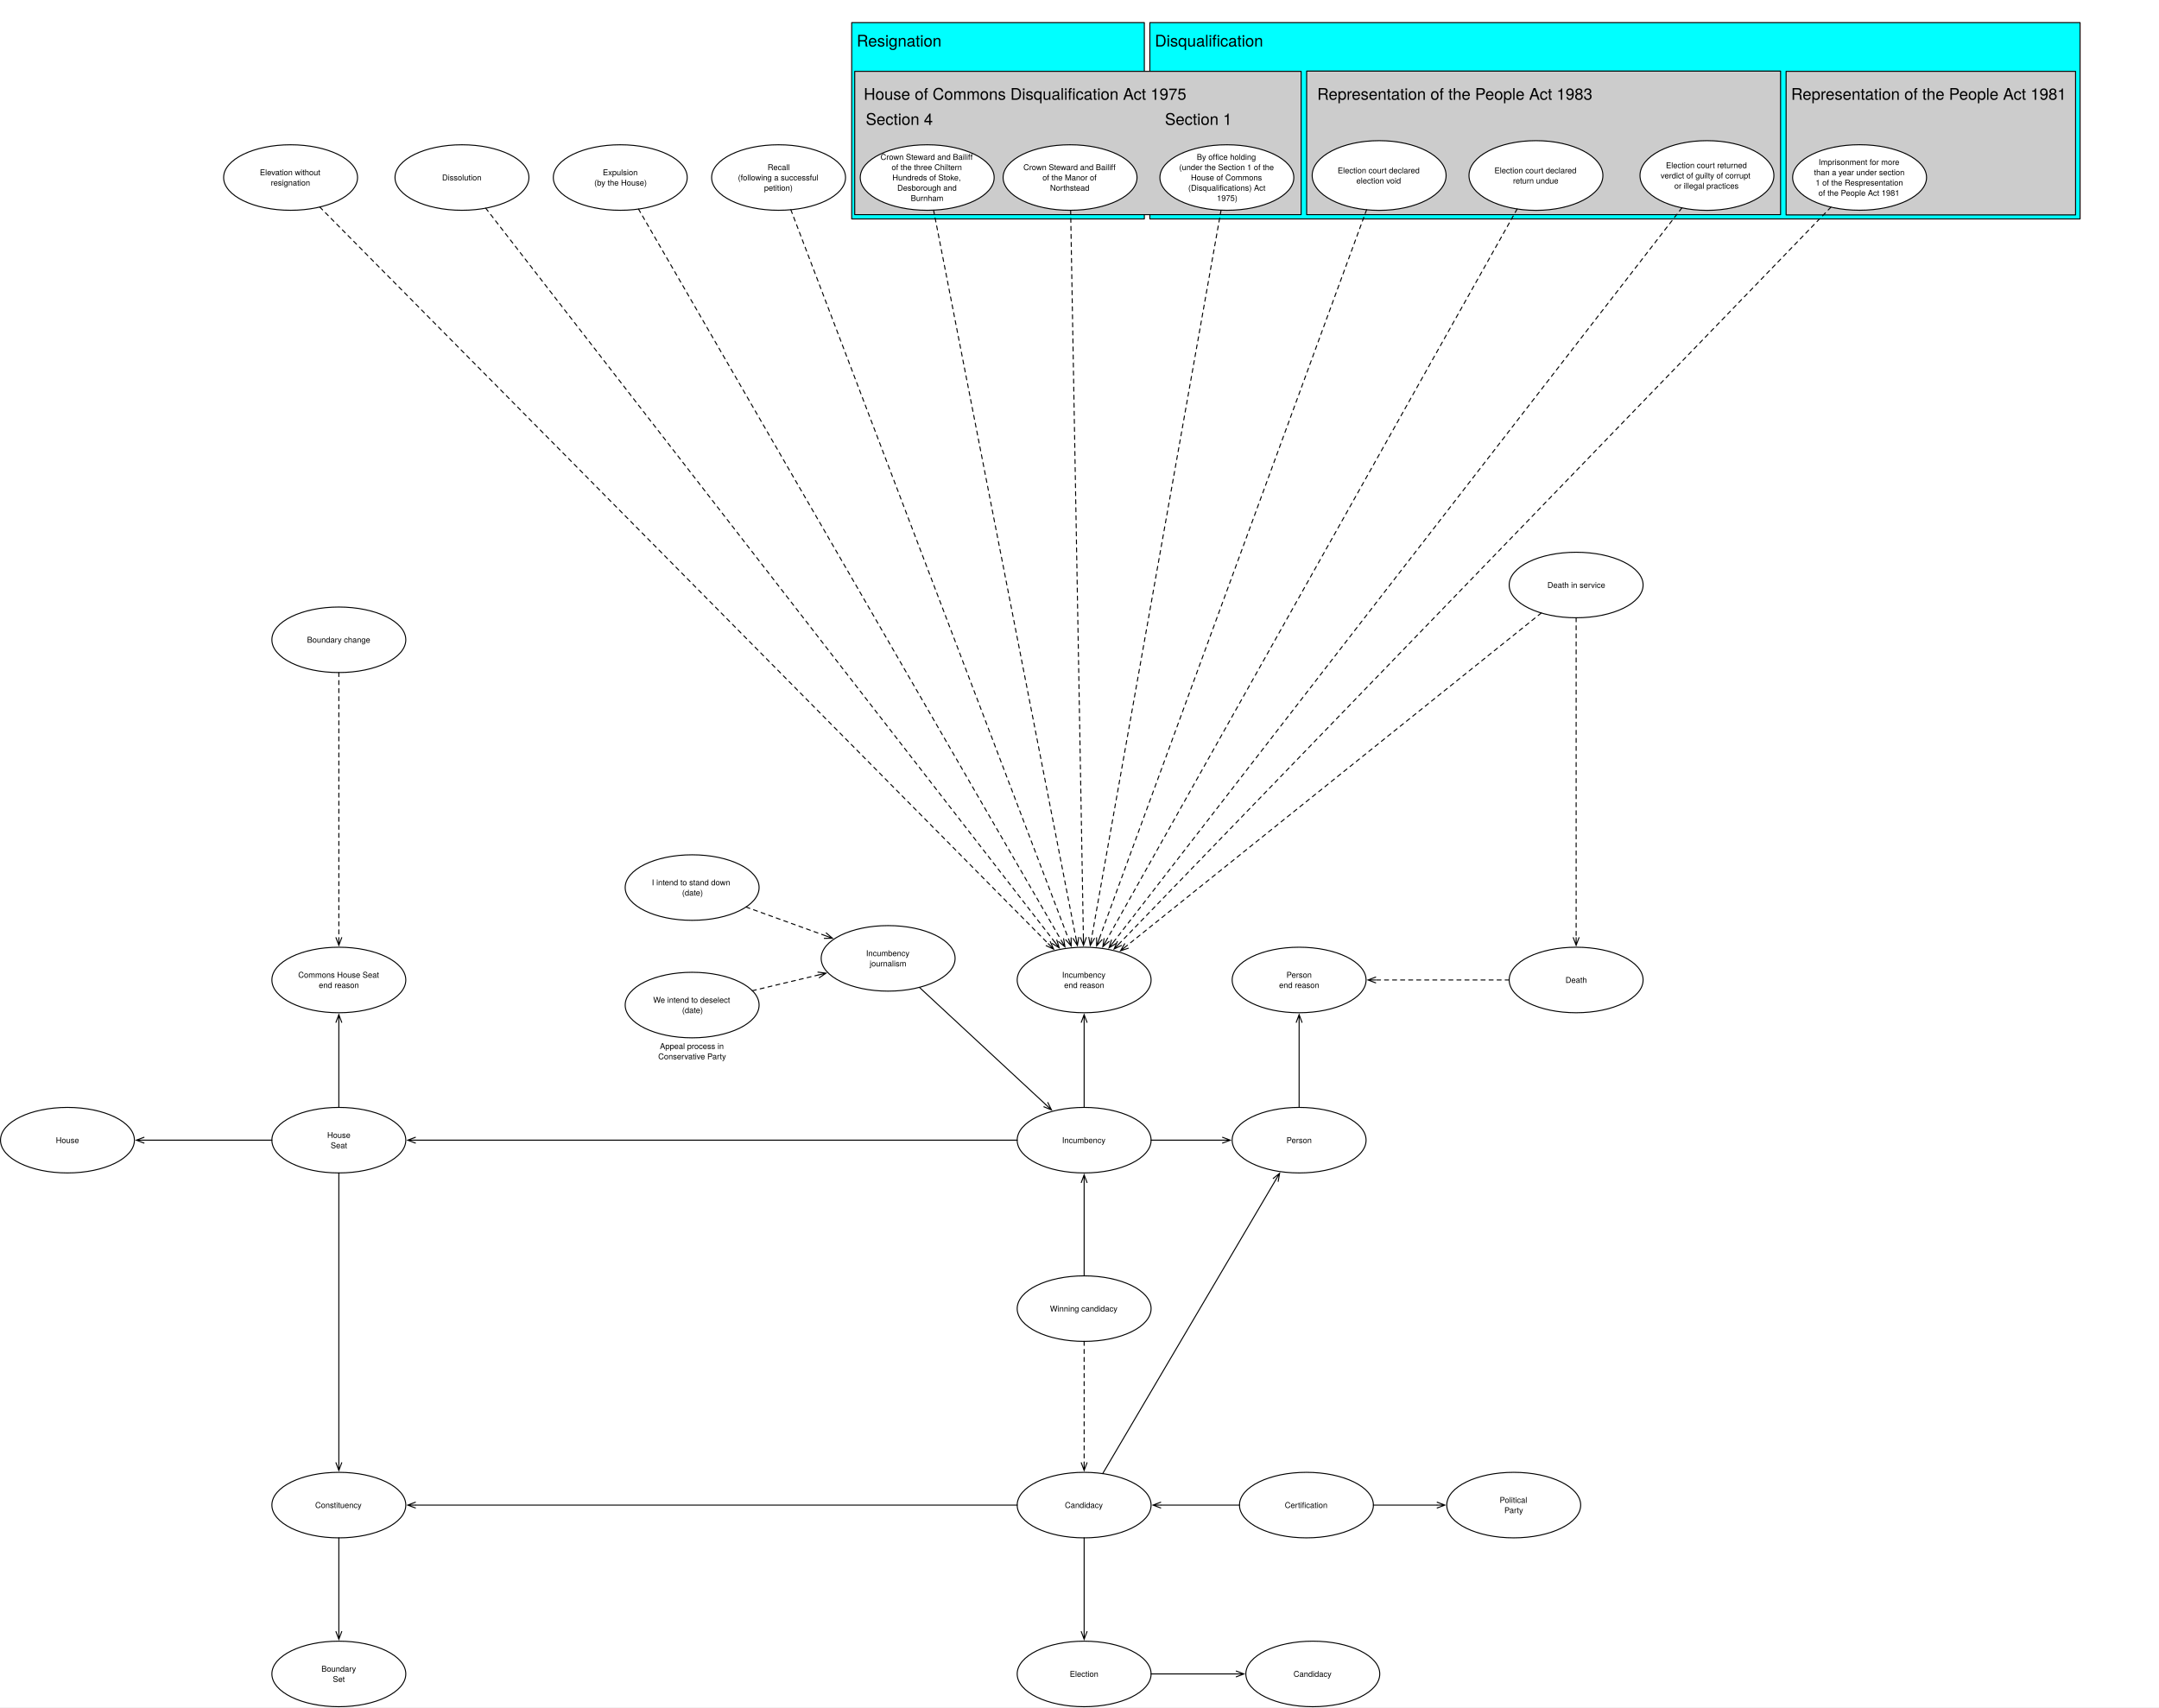
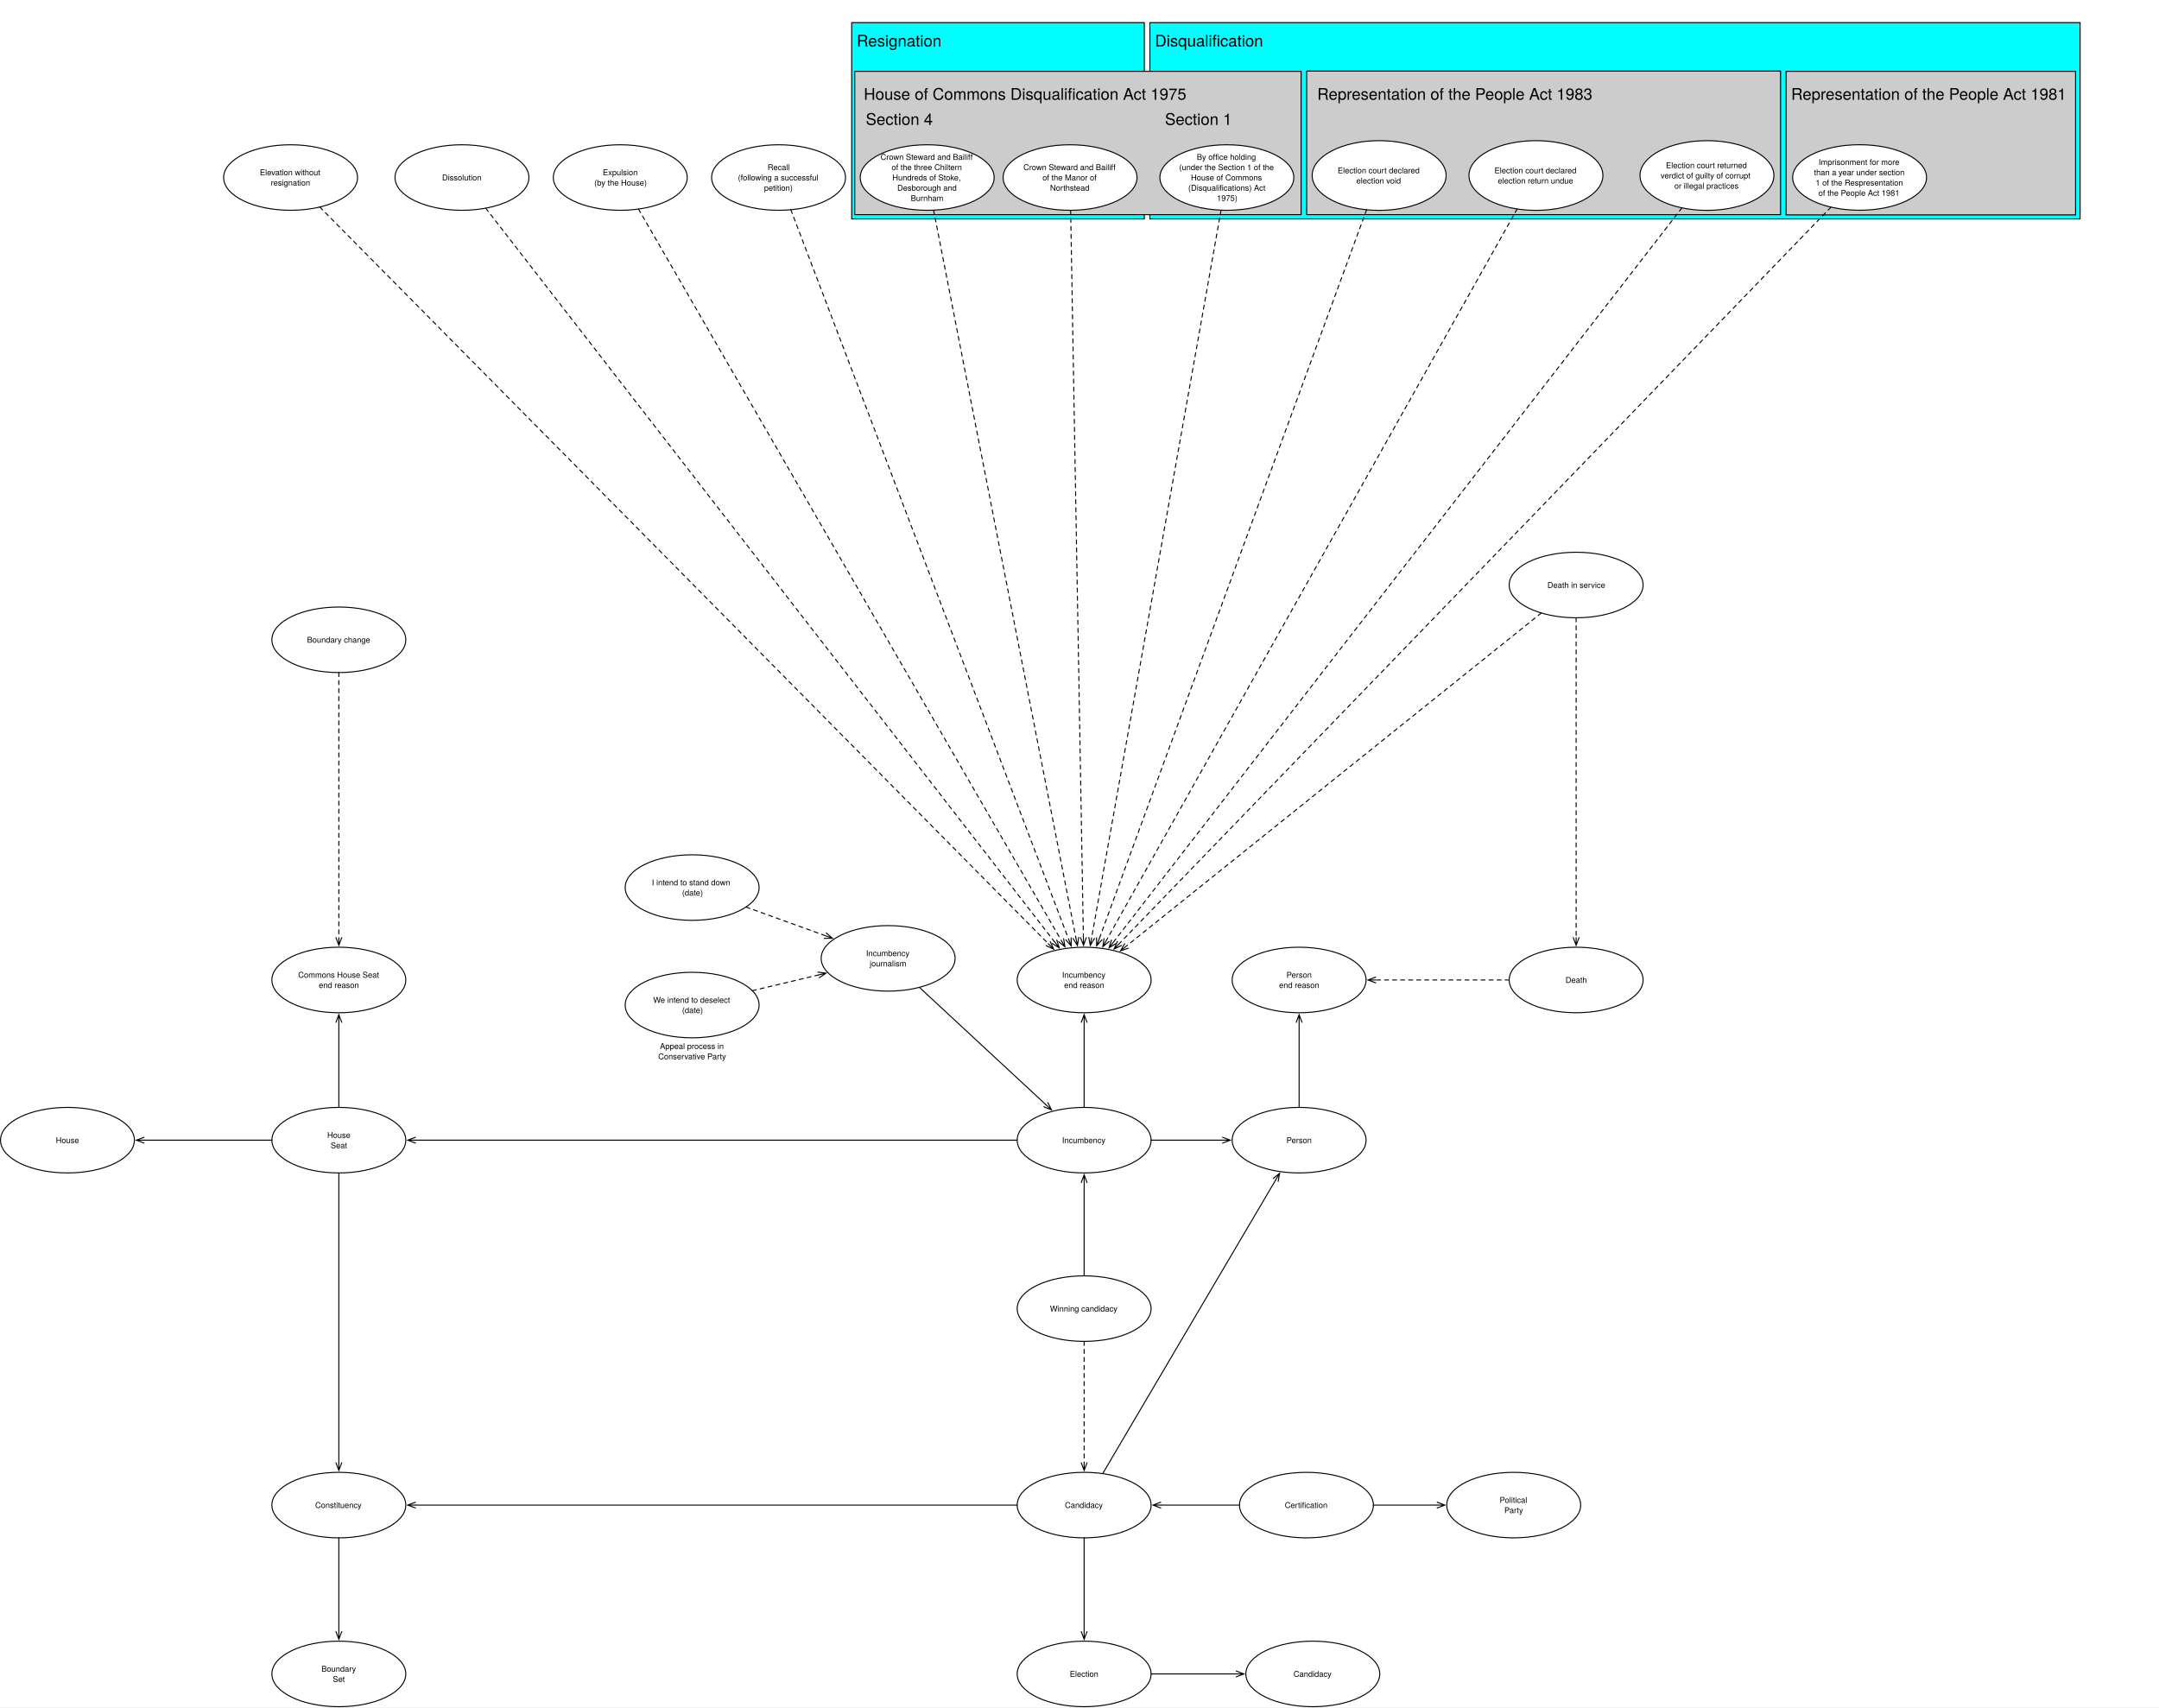
<svg xmlns="http://www.w3.org/2000/svg" version="1.1" viewBox="-846.5 -780 2148 1698.697" width="2148" height="1698.697">
  <defs>
    <marker orient="auto" overflow="visible" markerUnits="strokeWidth" id="StickArrow_Marker" stroke-linejoin="miter" stroke-miterlimit="10" viewBox="-1 -4 10 8" markerWidth="10" markerHeight="8" color="black">
      <g>
        <path d="M 8 0 L 0 0 M 0 -3 L 8 0 L 0 3" fill="none" stroke="currentColor" stroke-width="1" />
      </g>
    </marker>
  </defs>
  <g id="Canvas_1" fill-opacity="1" stroke="none" stroke-opacity="1" stroke-dasharray="none" fill="none">
    <rect fill="white" x="-846.5" y="-780" width="2148" height="1698.697" />
    <g id="Canvas_1_Layer_1">
      <g id="Graphic_76">
        <rect x="297.5" y="-757.5" width="925.5" height="195.352" fill="aqua" />
        <rect x="297.5" y="-757.5" width="925.5" height="195.352" stroke="black" stroke-linecap="round" stroke-linejoin="round" stroke-width="1" />
      </g>
      <g id="Graphic_67">
        <rect x=".864" y="-757.5" width="291.136" height="195.352" fill="aqua" />
        <rect x=".864" y="-757.5" width="291.136" height="195.352" stroke="black" stroke-linecap="round" stroke-linejoin="round" stroke-width="1" />
      </g>
      <g id="Graphic_97">
        <rect x="3.864" y="-709" width="444.136" height="142.579" fill="#ccc" />
        <rect x="3.864" y="-709" width="444.136" height="142.579" stroke="black" stroke-linecap="round" stroke-linejoin="round" stroke-width="1" />
      </g>
      <g id="Graphic_118">
        <rect x="930.5" y="-709" width="288" height="142.827" fill="#ccc" />
        <rect x="930.5" y="-709" width="288" height="142.827" stroke="black" stroke-linecap="round" stroke-linejoin="round" stroke-width="1" />
      </g>
      <g id="Graphic_110">
        <text transform="translate(935.5 -695.6994)" fill="black">
          <tspan font-family="Helvetica Neue" font-size="16" fill="black" x="0" y="15">Representation of the People Act 1981</tspan>
        </text>
      </g>
      <g id="Graphic_31">
        <ellipse cx="374.114" cy="-603.352" rx="66.614" ry="32.598" fill="white" />
        <ellipse cx="374.114" cy="-603.352" rx="66.614" ry="32.598" stroke="black" stroke-linecap="round" stroke-linejoin="round" stroke-width="1" />
        <text transform="translate(325.8228 -628.9124)" fill="black">
          <tspan font-family="Helvetica Neue" font-size="8" fill="black" x="18.351" y="8">By office holding</tspan>
          <tspan font-family="Helvetica Neue" font-size="8" fill="black" x=".871" y="18.224">(under the Section 1 of the </tspan>
          <tspan font-family="Helvetica Neue" font-size="8" fill="black" x="12.503" y="28.448">House of Commons </tspan>
          <tspan font-family="Helvetica Neue" font-size="8" fill="black" x="9.847" y="38.672">(Disqualifications) Act </tspan>
          <tspan font-family="Helvetica Neue" font-size="8" fill="black" x="38.359" y="48.896">1975)</tspan>
        </text>
      </g>
      <g id="Graphic_77">
        <text transform="translate(302.5 -748.6994)" fill="black">
          <tspan font-family="Helvetica Neue" font-size="16" fill="black" x="0" y="15">Disqualification</tspan>
        </text>
      </g>
      <g id="Graphic_83">
        <ellipse cx="1003.614" cy="-603.402" rx="66.614" ry="32.598" fill="white" />
        <ellipse cx="1003.614" cy="-603.402" rx="66.614" ry="32.598" stroke="black" stroke-linecap="round" stroke-linejoin="round" stroke-width="1" />
        <text transform="translate(955.3228 -623.8496)" fill="black">
          <tspan font-family="Helvetica Neue" font-size="8" fill="black" x="7.535" y="8">Imprisonment for more </tspan>
          <tspan font-family="Helvetica Neue" font-size="8" fill="black" x="2.947" y="18.224">than a year under section </tspan>
          <tspan font-family="Helvetica Neue" font-size="8" fill="black" x="4.503" y="28.448">1 of the Respresentation </tspan>
          <tspan font-family="Helvetica Neue" font-size="8" fill="black" x="7.391" y="38.672">of the People Act 1981</tspan>
        </text>
      </g>
      <g id="Graphic_90">
        <rect x="453.5" y="-709.248" width="471.5" height="142.827" fill="#ccc" />
        <rect x="453.5" y="-709.248" width="471.5" height="142.827" stroke="black" stroke-linecap="round" stroke-linejoin="round" stroke-width="1" />
      </g>
      <g id="Graphic_35">
        <ellipse cx="851.75" cy="-605.359" rx="66.614" ry="34.682" fill="white" />
        <ellipse cx="851.75" cy="-605.359" rx="66.614" ry="34.682" stroke="black" stroke-linecap="round" stroke-linejoin="round" stroke-width="1" />
        <text transform="translate(803.4587 -620.6945)" fill="black">
          <tspan font-family="Helvetica Neue" font-size="8" fill="black" x="7.471" y="8">Election court returned </tspan>
          <tspan font-family="Helvetica Neue" font-size="8" fill="black" x="2.287" y="18.224">verdict of guilty of corrupt </tspan>
          <tspan font-family="Helvetica Neue" font-size="8" fill="black" x="15.851" y="28.448">or illegal practices</tspan>
        </text>
      </g>
      <g id="Graphic_88">
        <ellipse cx="525.614" cy="-605.359" rx="66.614" ry="34.682" fill="white" />
        <ellipse cx="525.614" cy="-605.359" rx="66.614" ry="34.682" stroke="black" stroke-linecap="round" stroke-linejoin="round" stroke-width="1" />
        <text transform="translate(477.3228 -615.5825)" fill="black">
          <tspan font-family="Helvetica Neue" font-size="8" fill="black" x="7.027" y="8">Election court declared </tspan>
          <tspan font-family="Helvetica Neue" font-size="8" fill="black" x="25.623" y="18.224">election void</tspan>
        </text>
      </g>
      <g id="Graphic_89">
        <ellipse cx="681.614" cy="-605.359" rx="66.614" ry="34.682" fill="white" />
        <ellipse cx="681.614" cy="-605.359" rx="66.614" ry="34.682" stroke="black" stroke-linecap="round" stroke-linejoin="round" stroke-width="1" />
        <text transform="translate(633.3228 -615.5825)" fill="black">
          <tspan font-family="Helvetica Neue" font-size="8" fill="black" x="7.027" y="8">Election court declared </tspan>
-           <tspan font-family="Helvetica Neue" font-size="8" fill="black" x="25.467" y="18.224">return undue</tspan>
+           <tspan font-family="Helvetica Neue" font-size="8" fill="black" x="10.355" y="18.224">election return undue</tspan>
        </text>
      </g>
      <g id="Graphic_91">
        <text transform="translate(464 -695.6994)" fill="black">
          <tspan font-family="Helvetica Neue" font-size="16" fill="black" x="0" y="15">Representation of the People Act 1983</tspan>
        </text>
      </g>
      <g id="Graphic_22">
        <ellipse cx="75.978" cy="-603.352" rx="66.614" ry="32.598" fill="white" />
        <ellipse cx="75.978" cy="-603.352" rx="66.614" ry="32.598" stroke="black" stroke-linecap="round" stroke-linejoin="round" stroke-width="1" />
        <text transform="translate(27.68701 -628.9124)" fill="black">
          <tspan font-family="Helvetica Neue" font-size="8" fill="black" x="1.839" y="8">Crown Steward and Bailiff </tspan>
          <tspan font-family="Helvetica Neue" font-size="8" fill="black" x="12.879" y="18.224">of the three Chiltern </tspan>
          <tspan font-family="Helvetica Neue" font-size="8" fill="black" x="13.615" y="28.448">Hundreds of Stoke, </tspan>
          <tspan font-family="Helvetica Neue" font-size="8" fill="black" x="18.503" y="38.672">Desborough and</tspan>
          <tspan font-family="Helvetica Neue" font-size="8" fill="black" x="31.915" y="48.896">Burnham</tspan>
        </text>
      </g>
      <g id="Graphic_25">
        <ellipse cx="218.114" cy="-603.352" rx="66.614" ry="32.598" fill="white" />
        <ellipse cx="218.114" cy="-603.352" rx="66.614" ry="32.598" stroke="black" stroke-linecap="round" stroke-linejoin="round" stroke-width="1" />
        <text transform="translate(169.8228 -618.6884)" fill="black">
          <tspan font-family="Helvetica Neue" font-size="8" fill="black" x="1.839" y="8">Crown Steward and Bailiff </tspan>
          <tspan font-family="Helvetica Neue" font-size="8" fill="black" x="20.879" y="18.224">of the Manor of </tspan>
          <tspan font-family="Helvetica Neue" font-size="8" fill="black" x="28.363" y="28.448">Northstead</tspan>
        </text>
      </g>
      <g id="Graphic_68">
        <text transform="translate(5.864173 -748.6994)" fill="black">
          <tspan font-family="Helvetica Neue" font-size="16" fill="black" x="0" y="15">Resignation</tspan>
        </text>
      </g>
      <g id="Graphic_94">
        <text transform="translate(12.86417 -695.6994)" fill="black">
          <tspan font-family="Helvetica Neue" font-size="16" fill="black" x="0" y="15">House of Commons Disqualification Act 1975</tspan>
        </text>
      </g>
      <g id="Graphic_2">
        <ellipse cx="446" cy="354.5" rx="66.614" ry="32.598" fill="white" />
        <ellipse cx="446" cy="354.5" rx="66.614" ry="32.598" stroke="black" stroke-linecap="round" stroke-linejoin="round" stroke-width="1" />
        <text transform="translate(397.7087 349.388)" fill="black">
          <tspan font-family="Helvetica Neue" font-size="8" fill="black" x="35.699" y="8">Person</tspan>
        </text>
      </g>
      <g id="Graphic_4">
        <ellipse cx="232.114" cy="354.5" rx="66.614" ry="32.598" fill="white" />
        <ellipse cx="232.114" cy="354.5" rx="66.614" ry="32.598" stroke="black" stroke-linecap="round" stroke-linejoin="round" stroke-width="1" />
        <text transform="translate(183.8228 349.388)" fill="black">
          <tspan font-family="Helvetica Neue" font-size="8" fill="black" x="26.355" y="8">Incumbency</tspan>
        </text>
      </g>
      <g id="Graphic_5">
        <ellipse cx="-509.386" cy="354.5" rx="66.614" ry="32.598" fill="white" />
        <ellipse cx="-509.386" cy="354.5" rx="66.614" ry="32.598" stroke="black" stroke-linecap="round" stroke-linejoin="round" stroke-width="1" />
        <text transform="translate(-557.6772 344.276)" fill="black">
          <tspan font-family="Helvetica Neue" font-size="8" fill="black" x="36.735" y="8">House</tspan>
          <tspan font-family="Helvetica Neue" font-size="8" fill="black" x="40.143" y="18.224">Seat</tspan>
        </text>
      </g>
      <g id="Graphic_6">
        <ellipse cx="-779.386" cy="354.5" rx="66.614" ry="32.598" fill="white" />
        <ellipse cx="-779.386" cy="354.5" rx="66.614" ry="32.598" stroke="black" stroke-linecap="round" stroke-linejoin="round" stroke-width="1" />
        <text transform="translate(-827.6772 349.388)" fill="black">
          <tspan font-family="Helvetica Neue" font-size="8" fill="black" x="36.735" y="8">House</tspan>
        </text>
      </g>
      <g id="Line_7">
        <line x1="298.728" y1="354.5" x2="369.486" y2="354.5" marker-end="url(#StickArrow_Marker)" stroke="black" stroke-linecap="round" stroke-linejoin="round" stroke-width="1" />
      </g>
      <g id="Line_8">
        <line x1="165.5" y1="354.5" x2="-432.872" y2="354.5" marker-end="url(#StickArrow_Marker)" stroke="black" stroke-linecap="round" stroke-linejoin="round" stroke-width="1" />
      </g>
      <g id="Line_9">
        <line x1="-576" y1="354.5" x2="-702.872" y2="354.5" marker-end="url(#StickArrow_Marker)" stroke="black" stroke-linecap="round" stroke-linejoin="round" stroke-width="1" />
      </g>
      <g id="Graphic_10">
        <ellipse cx="-509.386" cy="717.598" rx="66.614" ry="32.598" fill="white" />
        <ellipse cx="-509.386" cy="717.598" rx="66.614" ry="32.598" stroke="black" stroke-linecap="round" stroke-linejoin="round" stroke-width="1" />
        <text transform="translate(-557.6772 712.4864)" fill="black">
          <tspan font-family="Helvetica Neue" font-size="8" fill="black" x="24.731" y="8">Constituency</tspan>
        </text>
      </g>
      <g id="Line_11">
        <line x1="-509.386" y1="387.098" x2="-509.386" y2="675.1" marker-end="url(#StickArrow_Marker)" stroke="black" stroke-linecap="round" stroke-linejoin="round" stroke-width="1" />
      </g>
      <g id="Graphic_12">
        <ellipse cx="-509.386" cy="885.598" rx="66.614" ry="32.598" fill="white" />
        <ellipse cx="-509.386" cy="885.598" rx="66.614" ry="32.598" stroke="black" stroke-linecap="round" stroke-linejoin="round" stroke-width="1" />
        <text transform="translate(-557.6772 875.3744)" fill="black">
          <tspan font-family="Helvetica Neue" font-size="8" fill="black" x="30.955" y="8">Boundary</tspan>
          <tspan font-family="Helvetica Neue" font-size="8" fill="black" x="42.291" y="18.224">Set</tspan>
        </text>
      </g>
      <g id="Line_13">
        <line x1="-509.386" y1="750.197" x2="-509.386" y2="843.1" marker-end="url(#StickArrow_Marker)" stroke="black" stroke-linecap="round" stroke-linejoin="round" stroke-width="1" />
      </g>
      <g id="Graphic_16">
        <ellipse cx="232.114" cy="522.098" rx="66.614" ry="32.598" fill="white" />
        <ellipse cx="232.114" cy="522.098" rx="66.614" ry="32.598" stroke="black" stroke-linecap="round" stroke-linejoin="round" stroke-width="1" />
        <text transform="translate(183.8228 516.9864)" fill="black">
          <tspan font-family="Helvetica Neue" font-size="8" fill="black" x="14.283" y="8">Winning candidacy</tspan>
        </text>
      </g>
      <g id="Line_17">
        <line x1="232.114" y1="554.697" x2="232.114" y2="675.1" marker-end="url(#StickArrow_Marker)" stroke="black" stroke-linecap="round" stroke-linejoin="round" stroke-dasharray="4.0,4.0" stroke-width="1" />
      </g>
      <g id="Line_18">
        <line x1="232.114" y1="489.5" x2="232.114" y2="396.998" marker-end="url(#StickArrow_Marker)" stroke="black" stroke-linecap="round" stroke-linejoin="round" stroke-width="1" />
      </g>
      <g id="Graphic_20">
        <ellipse cx="232.114" cy="195.098" rx="66.614" ry="32.598" fill="white" />
        <ellipse cx="232.114" cy="195.098" rx="66.614" ry="32.598" stroke="black" stroke-linecap="round" stroke-linejoin="round" stroke-width="1" />
        <text transform="translate(183.8228 184.8744)" fill="black">
          <tspan font-family="Helvetica Neue" font-size="8" fill="black" x="26.355" y="8">Incumbency</tspan>
          <tspan font-family="Helvetica Neue" font-size="8" fill="black" x="28.359" y="18.224">end reason</tspan>
        </text>
      </g>
      <g id="Line_21">
        <line x1="232.114" y1="321.902" x2="232.114" y2="237.597" marker-end="url(#StickArrow_Marker)" stroke="black" stroke-linecap="round" stroke-linejoin="round" stroke-width="1" />
      </g>
      <g id="Graphic_27">
        <ellipse cx="-386.886" cy="-603.352" rx="66.614" ry="32.598" fill="white" />
        <ellipse cx="-386.886" cy="-603.352" rx="66.614" ry="32.598" stroke="black" stroke-linecap="round" stroke-linejoin="round" stroke-width="1" />
        <text transform="translate(-435.1772 -608.4644)" fill="black">
          <tspan font-family="Helvetica Neue" font-size="8" fill="black" x="28.511" y="8">Dissolution</tspan>
        </text>
      </g>
      <g id="Line_28">
        <line x1="-363.251" y1="-572.866" x2="202.414" y2="156.788" marker-end="url(#StickArrow_Marker)" stroke="black" stroke-linecap="round" stroke-linejoin="round" stroke-dasharray="4.0,4.0" stroke-width="1" />
      </g>
      <g id="Graphic_29">
        <ellipse cx="-229.386" cy="-603.352" rx="66.614" ry="32.598" fill="white" />
        <ellipse cx="-229.386" cy="-603.352" rx="66.614" ry="32.598" stroke="black" stroke-linecap="round" stroke-linejoin="round" stroke-width="1" />
        <text transform="translate(-277.6772 -613.5764)" fill="black">
          <tspan font-family="Helvetica Neue" font-size="8" fill="black" x="30.883" y="8">Expulsion</tspan>
          <tspan font-family="Helvetica Neue" font-size="8" fill="black" x="22.435" y="18.224">(by the House)</tspan>
        </text>
      </g>
      <g id="Line_30">
        <line x1="-211.252" y1="-571.979" x2="209.026" y2="155.154" marker-end="url(#StickArrow_Marker)" stroke="black" stroke-linecap="round" stroke-linejoin="round" stroke-dasharray="4.0,4.0" stroke-width="1" />
      </g>
      <g id="Line_32">
        <line x1="368.338" y1="-570.876" x2="239.623" y2="152.875" marker-end="url(#StickArrow_Marker)" stroke="black" stroke-linecap="round" stroke-linejoin="round" stroke-dasharray="4.0,4.0" stroke-width="1" />
      </g>
      <g id="Graphic_33">
        <ellipse cx="-71.886" cy="-603.352" rx="66.614" ry="32.598" fill="white" />
        <ellipse cx="-71.886" cy="-603.352" rx="66.614" ry="32.598" stroke="black" stroke-linecap="round" stroke-linejoin="round" stroke-width="1" />
        <text transform="translate(-120.1772 -618.6884)" fill="black">
          <tspan font-family="Helvetica Neue" font-size="8" fill="black" x="37.331" y="8">Recall</tspan>
          <tspan font-family="Helvetica Neue" font-size="8" fill="black" x="7.927" y="18.224">(following a successful </tspan>
          <tspan font-family="Helvetica Neue" font-size="8" fill="black" x="33.919" y="28.448">petition)</tspan>
        </text>
      </g>
      <g id="Line_34">
        <line x1="-59.683" y1="-571.302" x2="216.389" y2="153.796" marker-end="url(#StickArrow_Marker)" stroke="black" stroke-linecap="round" stroke-linejoin="round" stroke-dasharray="4.0,4.0" stroke-width="1" />
      </g>
      <g id="Graphic_44">
        <ellipse cx="232.114" cy="717.598" rx="66.614" ry="32.598" fill="white" />
        <ellipse cx="232.114" cy="717.598" rx="66.614" ry="32.598" stroke="black" stroke-linecap="round" stroke-linejoin="round" stroke-width="1" />
        <text transform="translate(183.8228 712.4864)" fill="black">
          <tspan font-family="Helvetica Neue" font-size="8" fill="black" x="29.103" y="8">Candidacy</tspan>
        </text>
      </g>
      <g id="Line_45">
        <line x1="165.5" y1="717.598" x2="-432.872" y2="717.598" marker-end="url(#StickArrow_Marker)" stroke="black" stroke-linecap="round" stroke-linejoin="round" stroke-width="1" />
      </g>
      <g id="Graphic_46">
        <ellipse cx="659.509" cy="717.598" rx="66.614" ry="32.598" fill="white" />
        <ellipse cx="659.509" cy="717.598" rx="66.614" ry="32.598" stroke="black" stroke-linecap="round" stroke-linejoin="round" stroke-width="1" />
        <text transform="translate(611.2178 707.3744)" fill="black">
          <tspan font-family="Helvetica Neue" font-size="8" fill="black" x="34.295" y="8">Political</tspan>
          <tspan font-family="Helvetica Neue" font-size="8" fill="black" x="38.959" y="18.224">Party</tspan>
        </text>
      </g>
      <g id="Graphic_47">
        <ellipse cx="453.281" cy="717.598" rx="66.614" ry="32.598" fill="white" />
        <ellipse cx="453.281" cy="717.598" rx="66.614" ry="32.598" stroke="black" stroke-linecap="round" stroke-linejoin="round" stroke-width="1" />
        <text transform="translate(404.9895 712.4864)" fill="black">
          <tspan font-family="Helvetica Neue" font-size="8" fill="black" x="26.739" y="8">Certification</tspan>
        </text>
      </g>
      <g id="Line_48">
        <line x1="386.667" y1="717.598" x2="308.628" y2="717.598" marker-end="url(#StickArrow_Marker)" stroke="black" stroke-linecap="round" stroke-linejoin="round" stroke-width="1" />
      </g>
      <g id="Line_49">
        <line x1="519.895" y1="717.598" x2="582.995" y2="717.598" marker-end="url(#StickArrow_Marker)" stroke="black" stroke-linecap="round" stroke-linejoin="round" stroke-width="1" />
      </g>
      <g id="Line_50">
        <line x1="250.569" y1="686.27" x2="422.521" y2="394.359" marker-end="url(#StickArrow_Marker)" stroke="black" stroke-linecap="round" stroke-linejoin="round" stroke-width="1" />
      </g>
      <g id="Graphic_51">
        <ellipse cx="232.114" cy="885.598" rx="66.614" ry="32.598" fill="white" />
        <ellipse cx="232.114" cy="885.598" rx="66.614" ry="32.598" stroke="black" stroke-linecap="round" stroke-linejoin="round" stroke-width="1" />
        <text transform="translate(183.8228 880.4864)" fill="black">
          <tspan font-family="Helvetica Neue" font-size="8" fill="black" x="33.995" y="8">Election</tspan>
        </text>
      </g>
      <g id="Line_52">
        <line x1="232.114" y1="750.197" x2="232.114" y2="843.1" marker-end="url(#StickArrow_Marker)" stroke="black" stroke-linecap="round" stroke-linejoin="round" stroke-width="1" />
      </g>
      <g id="Graphic_54">
        <ellipse cx="459.614" cy="885.598" rx="66.614" ry="32.598" fill="white" />
        <ellipse cx="459.614" cy="885.598" rx="66.614" ry="32.598" stroke="black" stroke-linecap="round" stroke-linejoin="round" stroke-width="1" />
        <text transform="translate(411.3228 880.4864)" fill="black">
          <tspan font-family="Helvetica Neue" font-size="8" fill="black" x="29.103" y="8">Candidacy</tspan>
        </text>
      </g>
      <g id="Line_55">
        <line x1="298.728" y1="885.598" x2="383.1" y2="885.598" marker-end="url(#StickArrow_Marker)" stroke="black" stroke-linecap="round" stroke-linejoin="round" stroke-width="1" />
      </g>
      <g id="Graphic_56">
        <ellipse cx="37.114" cy="173.598" rx="66.614" ry="32.598" fill="white" />
        <ellipse cx="37.114" cy="173.598" rx="66.614" ry="32.598" stroke="black" stroke-linecap="round" stroke-linejoin="round" stroke-width="1" />
        <text transform="translate(-11.17717 163.3744)" fill="black">
          <tspan font-family="Helvetica Neue" font-size="8" fill="black" x="26.355" y="8">Incumbency</tspan>
          <tspan font-family="Helvetica Neue" font-size="8" fill="black" x="29.919" y="18.224">journalism</tspan>
        </text>
      </g>
      <g id="Line_57">
        <line x1="68.202" y1="202.439" x2="193.768" y2="318.926" marker-end="url(#StickArrow_Marker)" stroke="black" stroke-linecap="round" stroke-linejoin="round" stroke-width="1" />
      </g>
      <g id="Graphic_58">
        <ellipse cx="-157.886" cy="103.148" rx="66.614" ry="32.598" fill="white" />
        <ellipse cx="-157.886" cy="103.148" rx="66.614" ry="32.598" stroke="black" stroke-linecap="round" stroke-linejoin="round" stroke-width="1" />
        <text transform="translate(-206.1772 92.92364)" fill="black">
          <tspan font-family="Helvetica Neue" font-size="8" fill="black" x="8.207" y="8">I intend to stand down </tspan>
          <tspan font-family="Helvetica Neue" font-size="8" fill="black" x="38.291" y="18.224">(date)</tspan>
        </text>
      </g>
      <g id="Line_59">
        <line x1="-104.287" y1="122.512" x2="-25.795" y2="150.87" marker-end="url(#StickArrow_Marker)" stroke="black" stroke-linecap="round" stroke-linejoin="round" stroke-dasharray="4.0,4.0" stroke-width="1" />
      </g>
      <g id="Graphic_60">
        <ellipse cx="-157.886" cy="220.049" rx="66.614" ry="32.598" fill="white" />
        <ellipse cx="-157.886" cy="220.049" rx="66.614" ry="32.598" stroke="black" stroke-linecap="round" stroke-linejoin="round" stroke-width="1" />
        <text transform="translate(-206.1772 209.8252)" fill="black">
          <tspan font-family="Helvetica Neue" font-size="8" fill="black" x="9.547" y="8">We intend to deselect </tspan>
          <tspan font-family="Helvetica Neue" font-size="8" fill="black" x="38.291" y="18.224">(date)</tspan>
        </text>
      </g>
      <g id="Line_61">
        <line x1="-97.975" y1="205.778" x2="-32.428" y2="190.164" marker-end="url(#StickArrow_Marker)" stroke="black" stroke-linecap="round" stroke-linejoin="round" stroke-dasharray="4.0,4.0" stroke-width="1" />
      </g>
      <g id="Graphic_62">
        <text transform="translate(-212.8858 255.8006)" fill="black">
          <tspan font-family="Helvetica Neue" font-size="8" fill="black" x="22.92" y="8">Appeal process in </tspan>
          <tspan font-family="Helvetica Neue" font-size="8" fill="black" x="21.224" y="18.224">Conservative Party</tspan>
        </text>
      </g>
      <g id="Graphic_65">
        <ellipse cx="-557.386" cy="-603.352" rx="66.614" ry="32.598" fill="white" />
        <ellipse cx="-557.386" cy="-603.352" rx="66.614" ry="32.598" stroke="black" stroke-linecap="round" stroke-linejoin="round" stroke-width="1" />
        <text transform="translate(-605.6772 -613.5764)" fill="black">
          <tspan font-family="Helvetica Neue" font-size="8" fill="black" x="17.699" y="8">Elevation without </tspan>
          <tspan font-family="Helvetica Neue" font-size="8" fill="black" x="28.659" y="18.224">resignation</tspan>
        </text>
      </g>
      <g id="Line_66">
        <line x1="-528.363" y1="-574.001" x2="196.131" y2="158.707" marker-end="url(#StickArrow_Marker)" stroke="black" stroke-linecap="round" stroke-linejoin="round" stroke-dasharray="4.0,4.0" stroke-width="1" />
      </g>
      <g id="Graphic_69">
        <ellipse cx="446" cy="195.098" rx="66.614" ry="32.598" fill="white" />
        <ellipse cx="446" cy="195.098" rx="66.614" ry="32.598" stroke="black" stroke-linecap="round" stroke-linejoin="round" stroke-width="1" />
        <text transform="translate(397.7087 184.8744)" fill="black">
          <tspan font-family="Helvetica Neue" font-size="8" fill="black" x="35.699" y="8">Person</tspan>
          <tspan font-family="Helvetica Neue" font-size="8" fill="black" x="28.359" y="18.224">end reason</tspan>
        </text>
      </g>
      <g id="Line_70">
        <line x1="446" y1="321.902" x2="446" y2="237.597" marker-end="url(#StickArrow_Marker)" stroke="black" stroke-linecap="round" stroke-linejoin="round" stroke-width="1" />
      </g>
      <g id="Graphic_71">
        <ellipse cx="721.614" cy="-197.902" rx="66.614" ry="32.598" fill="white" />
        <ellipse cx="721.614" cy="-197.902" rx="66.614" ry="32.598" stroke="black" stroke-linecap="round" stroke-linejoin="round" stroke-width="1" />
        <text transform="translate(673.3228 -203.0136)" fill="black">
          <tspan font-family="Helvetica Neue" font-size="8" fill="black" x="19.695" y="8">Death in service</tspan>
        </text>
      </g>
      <g id="Line_72">
        <line x1="655" y1="195.098" x2="522.514" y2="195.098" marker-end="url(#StickArrow_Marker)" stroke="black" stroke-linecap="round" stroke-linejoin="round" stroke-dasharray="4.0,4.0" stroke-width="1" />
      </g>
      <g id="Line_73">
        <line x1="686.936" y1="-170.06" x2="274.512" y2="161.059" marker-end="url(#StickArrow_Marker)" stroke="black" stroke-linecap="round" stroke-linejoin="round" stroke-dasharray="4.0,4.0" stroke-width="1" />
      </g>
      <g id="Graphic_74">
        <ellipse cx="721.614" cy="195.098" rx="66.614" ry="32.598" fill="white" />
        <ellipse cx="721.614" cy="195.098" rx="66.614" ry="32.598" stroke="black" stroke-linecap="round" stroke-linejoin="round" stroke-width="1" />
        <text transform="translate(673.3228 189.9864)" fill="black">
          <tspan font-family="Helvetica Neue" font-size="8" fill="black" x="37.695" y="8">Death</tspan>
        </text>
      </g>
      <g id="Line_75">
        <line x1="721.614" y1="-165.303" x2="721.614" y2="152.6" marker-end="url(#StickArrow_Marker)" stroke="black" stroke-linecap="round" stroke-linejoin="round" stroke-dasharray="4.0,4.0" stroke-width="1" />
      </g>
      <g id="Graphic_78">
        <ellipse cx="-509.386" cy="195.098" rx="66.614" ry="32.598" fill="white" />
        <ellipse cx="-509.386" cy="195.098" rx="66.614" ry="32.598" stroke="black" stroke-linecap="round" stroke-linejoin="round" stroke-width="1" />
        <text transform="translate(-557.6772 184.8744)" fill="black">
          <tspan font-family="Helvetica Neue" font-size="8" fill="black" x="7.835" y="8">Commons House Seat </tspan>
          <tspan font-family="Helvetica Neue" font-size="8" fill="black" x="28.359" y="18.224">end reason </tspan>
        </text>
      </g>
      <g id="Line_79">
        <line x1="-509.386" y1="321.902" x2="-509.386" y2="237.597" marker-end="url(#StickArrow_Marker)" stroke="black" stroke-linecap="round" stroke-linejoin="round" stroke-width="1" />
      </g>
      <g id="Graphic_80">
        <ellipse cx="-509.386" cy="-143.402" rx="66.614" ry="32.598" fill="white" />
        <ellipse cx="-509.386" cy="-143.402" rx="66.614" ry="32.598" stroke="black" stroke-linecap="round" stroke-linejoin="round" stroke-width="1" />
        <text transform="translate(-557.6772 -148.5136)" fill="black">
          <tspan font-family="Helvetica Neue" font-size="8" fill="black" x="16.655" y="8">Boundary change</tspan>
        </text>
      </g>
      <g id="Line_81">
        <line x1="-509.386" y1="-110.803" x2="-509.386" y2="152.6" marker-end="url(#StickArrow_Marker)" stroke="black" stroke-linecap="round" stroke-linejoin="round" stroke-dasharray="4.0,4.0" stroke-width="1" />
      </g>
      <g id="Line_84">
        <line x1="975.133" y1="-573.923" x2="267.475" y2="158.5" marker-end="url(#StickArrow_Marker)" stroke="black" stroke-linecap="round" stroke-linejoin="round" stroke-dasharray="4.0,4.0" stroke-width="1" />
      </g>
      <g id="Line_26">
        <line x1="218.686" y1="-570.755" x2="231.369" y2="152.603" marker-end="url(#StickArrow_Marker)" stroke="black" stroke-linecap="round" stroke-linejoin="round" stroke-dasharray="4.0,4.0" stroke-width="1" />
      </g>
      <g id="Line_24">
        <line x1="82.324" y1="-570.901" x2="223.868" y2="152.931" marker-end="url(#StickArrow_Marker)" stroke="black" stroke-linecap="round" stroke-linejoin="round" stroke-dasharray="4.0,4.0" stroke-width="1" />
      </g>
      <g id="Graphic_102">
        <text transform="translate(14.86417 -670.6994)" fill="black">
          <tspan font-family="Helvetica Neue" font-size="16" fill="black" x="0" y="15">Section 4</tspan>
        </text>
      </g>
      <g id="Graphic_103">
        <text transform="translate(312.5 -670.6994)" fill="black">
          <tspan font-family="Helvetica Neue" font-size="16" fill="black" x="0" y="15">Section 1</tspan>
        </text>
      </g>
      <g id="Line_36">
        <line x1="826.842" y1="-573.182" x2="261.778" y2="156.778" marker-end="url(#StickArrow_Marker)" stroke="black" stroke-linecap="round" stroke-linejoin="round" stroke-dasharray="4.0,4.0" stroke-width="1" />
      </g>
      <g id="Line_92">
        <line x1="662.917" y1="-572.064" x2="254.616" y2="155.028" marker-end="url(#StickArrow_Marker)" stroke="black" stroke-linecap="round" stroke-linejoin="round" stroke-dasharray="4.0,4.0" stroke-width="1" />
      </g>
      <g id="Line_93">
        <line x1="513.122" y1="-571.288" x2="247.288" y2="153.715" marker-end="url(#StickArrow_Marker)" stroke="black" stroke-linecap="round" stroke-linejoin="round" stroke-dasharray="4.0,4.0" stroke-width="1" />
      </g>
    </g>
  </g>
</svg>
